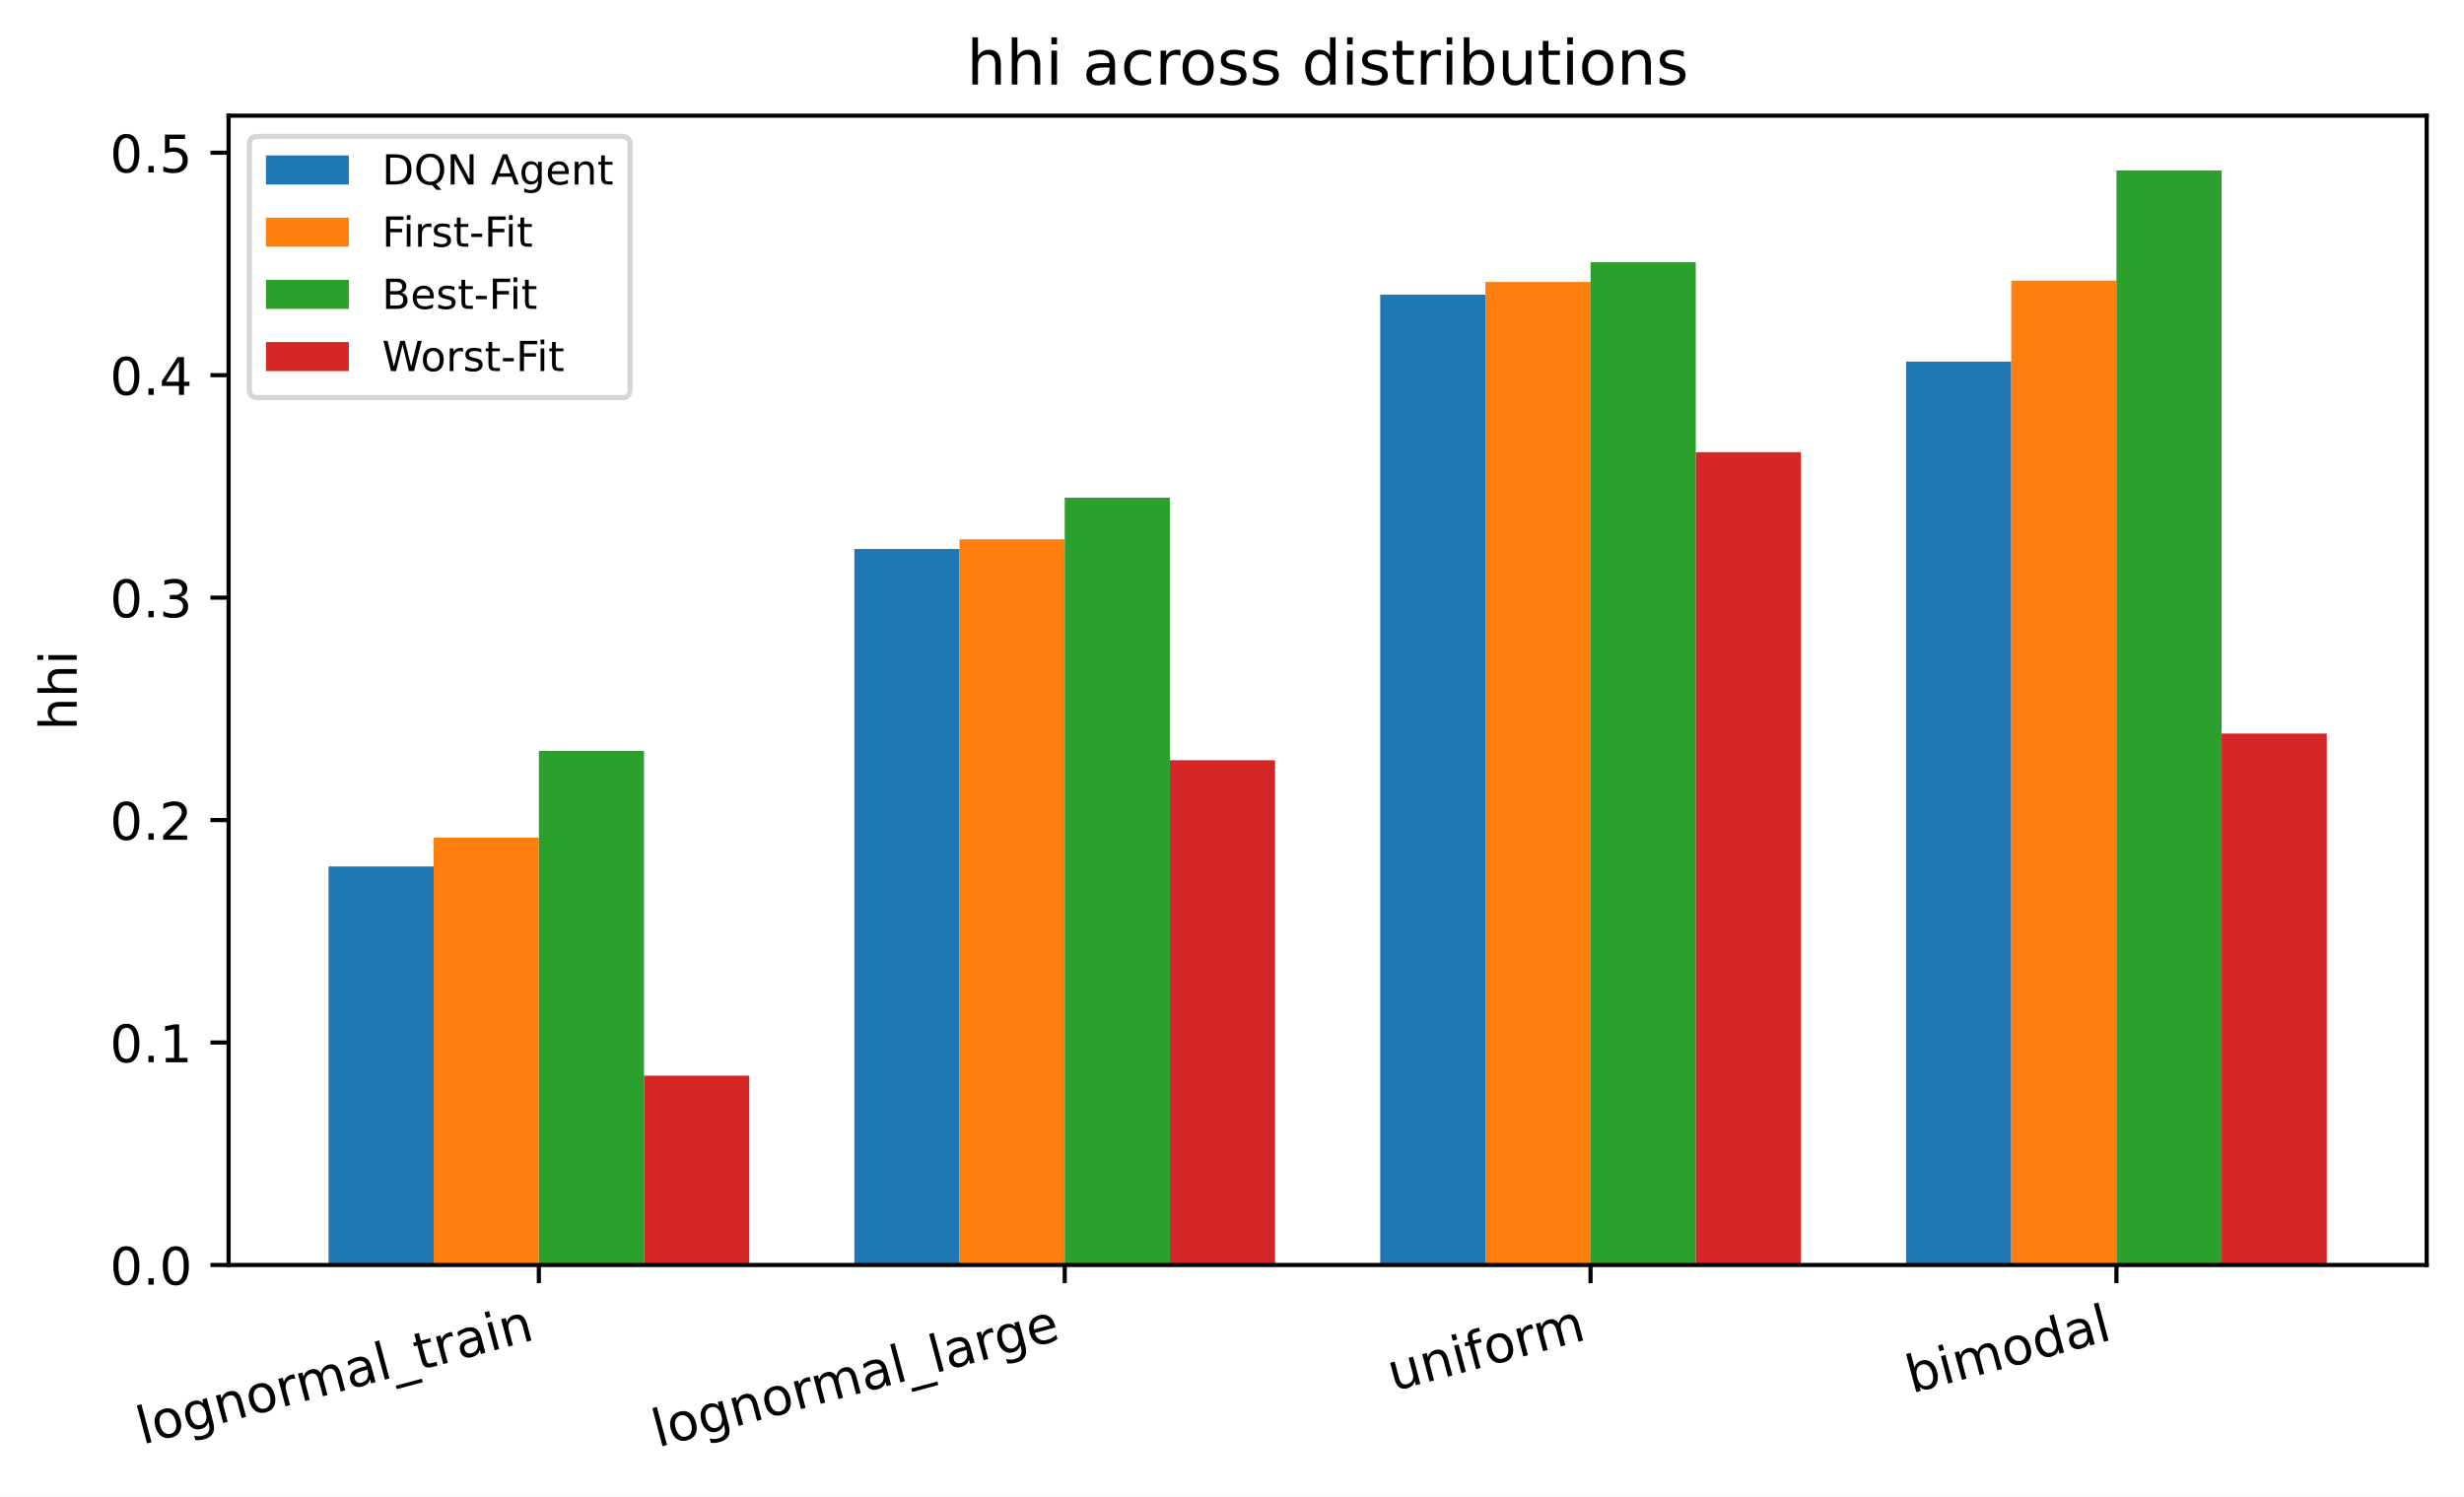
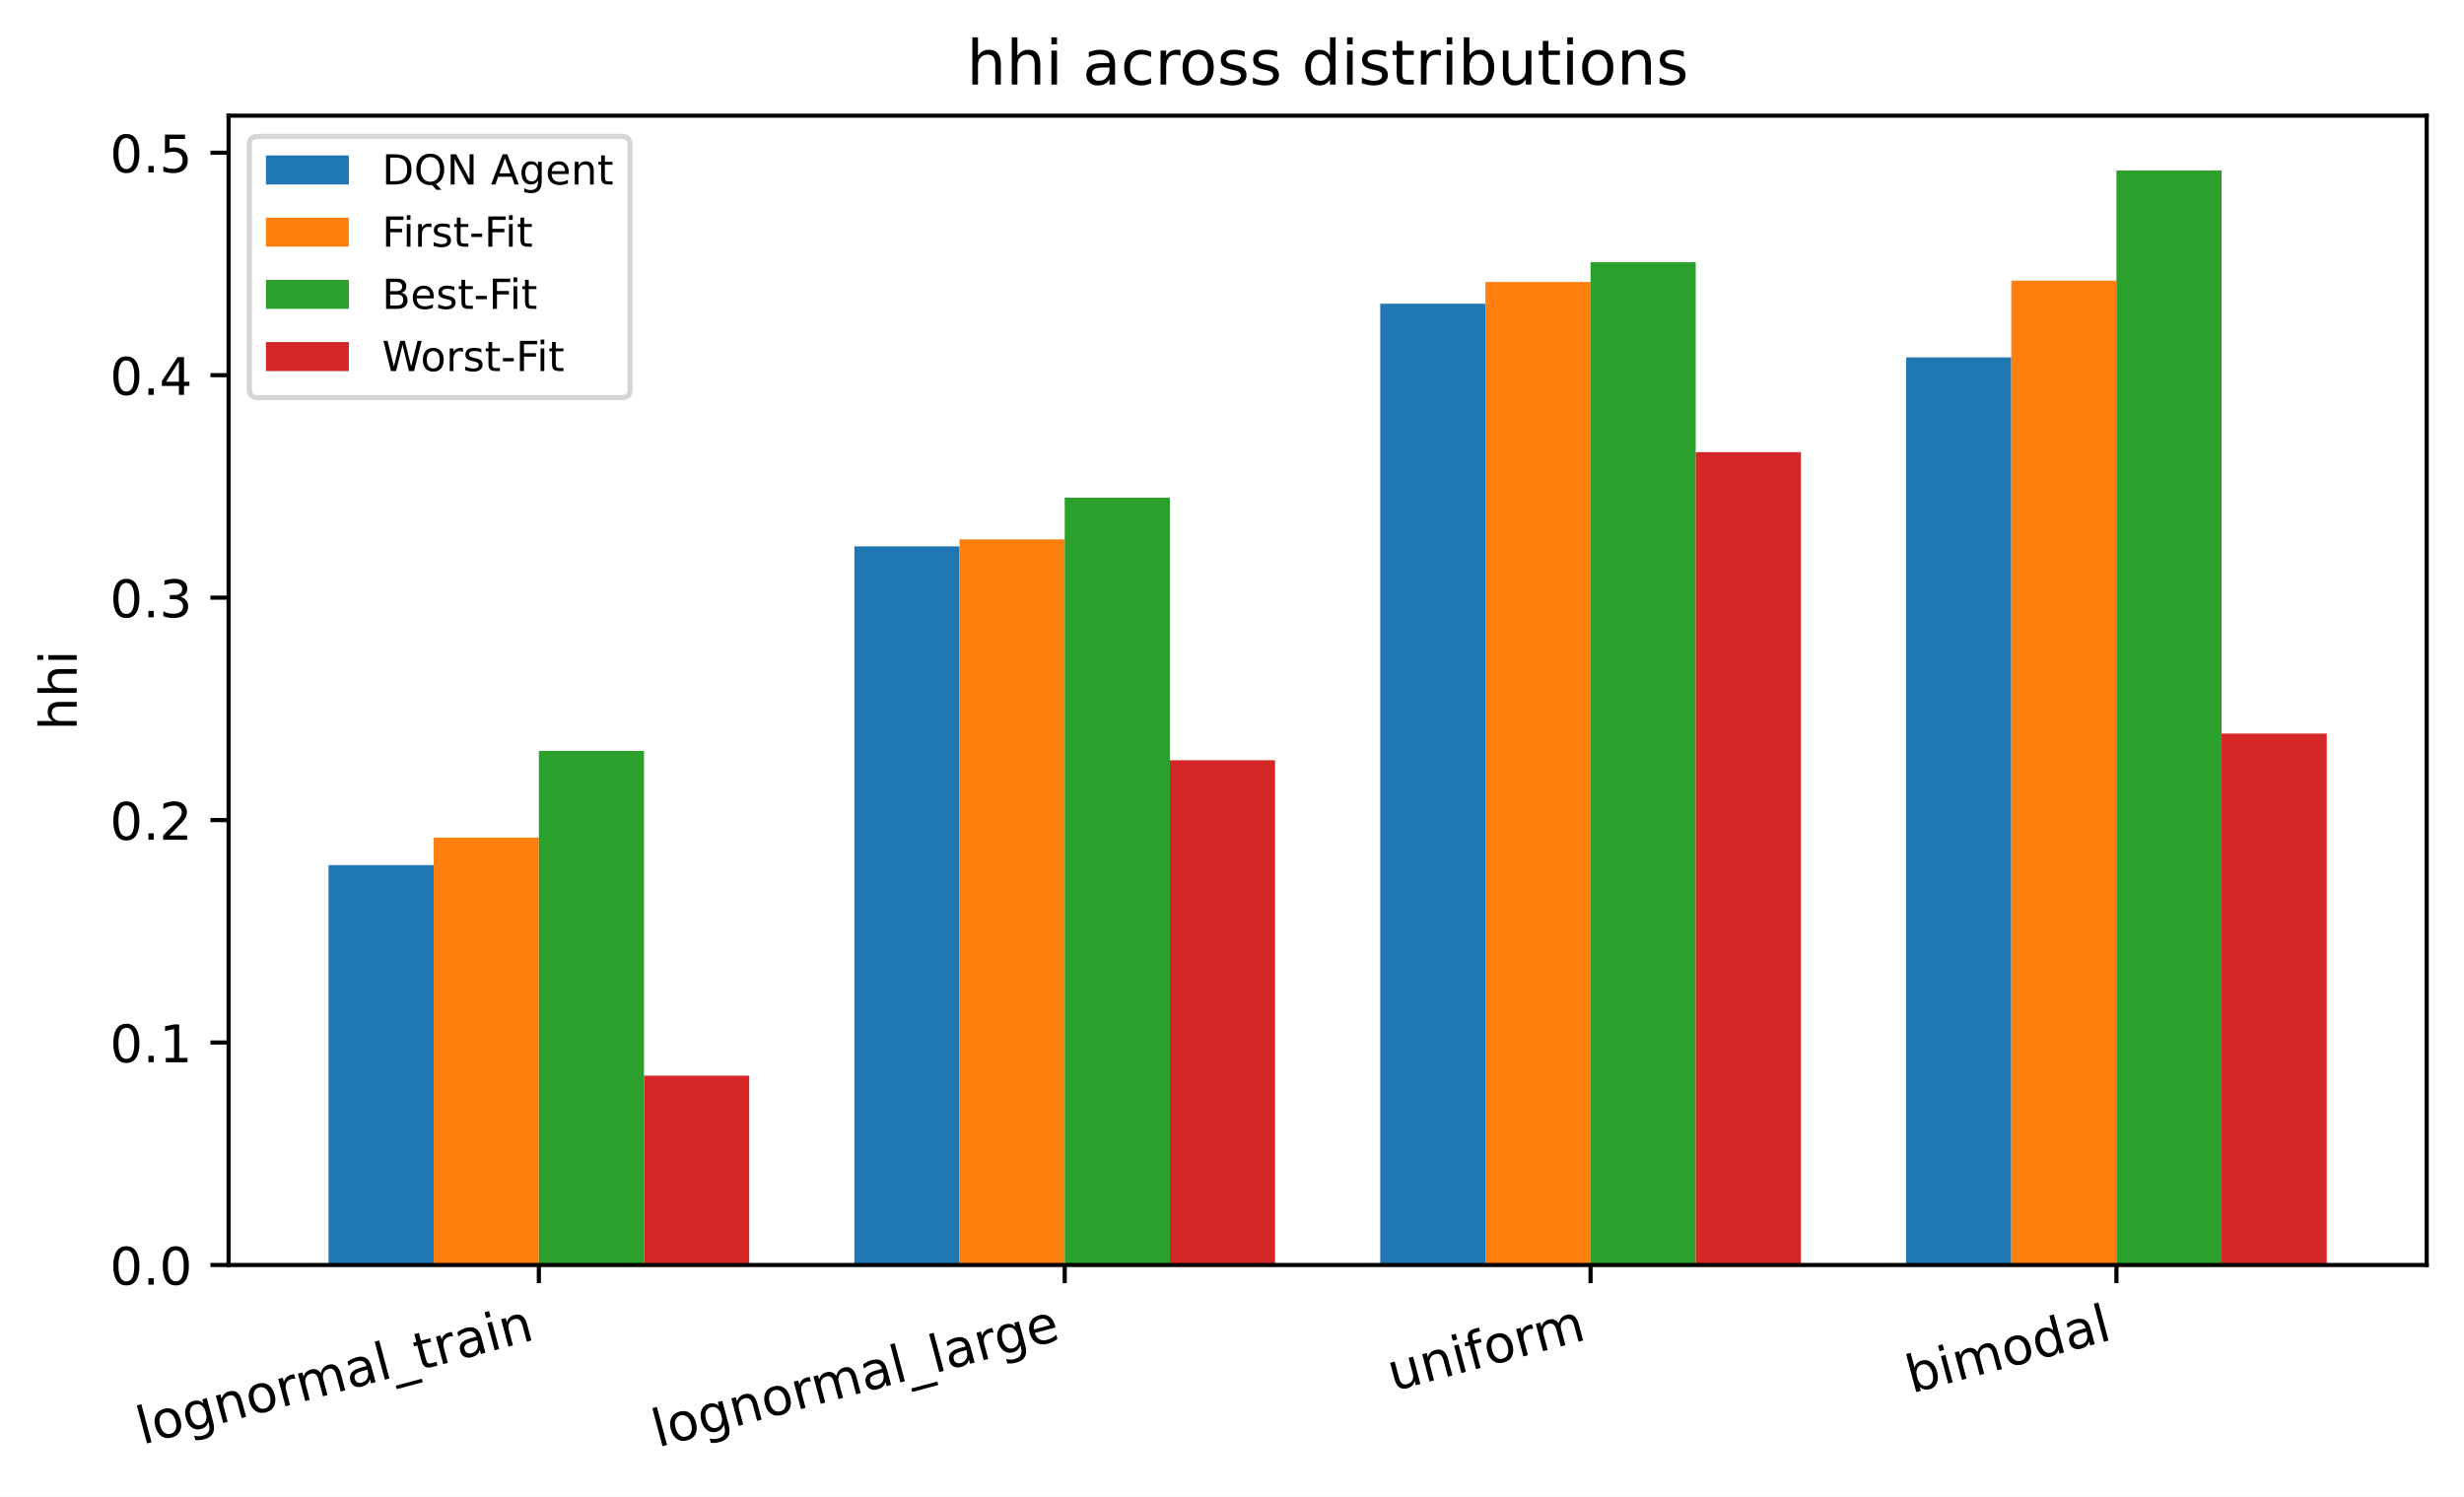
<svg xmlns="http://www.w3.org/2000/svg" xmlns:xlink="http://www.w3.org/1999/xlink" width="475.384pt" height="288.806pt" viewBox="0 0 475.384 288.806" version="1.1">
  <defs>
    <style type="text/css">*{stroke-linejoin: round; stroke-linecap: butt}</style>
  </defs>
  <g id="figure_1">
    <g id="patch_1">
      <path d="M 0 288.806  L 475.384 288.806  L 475.384 0  L 0 0  z " style="fill: #ffffff" />
    </g>
    <g id="axes_1">
      <g id="patch_2">
        <path d="M 44.104 244.078  L 468.184 244.078  L 468.184 22.318  L 44.104 22.318  z " style="fill: #ffffff" />
      </g>
      <g id="patch_3">
-         <path d="M 63.38 244.078  L 83.671 244.078  L 83.671 167.189  L 63.38 167.189  z " clip-path="url(#p8d37a49700)" style="fill: #1f77b4" />
+         <path d="M 63.38 244.078  L 83.671 244.078  L 83.671 166.919  L 63.38 166.919  z " clip-path="url(#padba181e9a)" style="fill: #1f77b4" />
      </g>
      <g id="patch_4">
-         <path d="M 164.835 244.078  L 185.126 244.078  L 185.126 105.923  L 164.835 105.923  z " clip-path="url(#p8d37a49700)" style="fill: #1f77b4" />
+         <path d="M 164.835 244.078  L 185.126 244.078  L 185.126 105.423  L 164.835 105.423  z " clip-path="url(#padba181e9a)" style="fill: #1f77b4" />
      </g>
      <g id="patch_5">
-         <path d="M 266.289 244.078  L 286.58 244.078  L 286.58 56.855  L 266.289 56.855  z " clip-path="url(#p8d37a49700)" style="fill: #1f77b4" />
+         <path d="M 266.289 244.078  L 286.58 244.078  L 286.58 58.611  L 266.289 58.611  z " clip-path="url(#padba181e9a)" style="fill: #1f77b4" />
      </g>
      <g id="patch_6">
-         <path d="M 367.744 244.078  L 388.035 244.078  L 388.035 69.777  L 367.744 69.777  z " clip-path="url(#p8d37a49700)" style="fill: #1f77b4" />
+         <path d="M 367.744 244.078  L 388.035 244.078  L 388.035 68.958  L 367.744 68.958  z " clip-path="url(#padba181e9a)" style="fill: #1f77b4" />
      </g>
      <g id="patch_7">
-         <path d="M 83.671 244.078  L 103.962 244.078  L 103.962 161.616  L 83.671 161.616  z " clip-path="url(#p8d37a49700)" style="fill: #ff7f0e" />
+         <path d="M 83.671 244.078  L 103.962 244.078  L 103.962 161.616  L 83.671 161.616  z " clip-path="url(#padba181e9a)" style="fill: #ff7f0e" />
      </g>
      <g id="patch_8">
-         <path d="M 185.126 244.078  L 205.417 244.078  L 205.417 104.064  L 185.126 104.064  z " clip-path="url(#p8d37a49700)" style="fill: #ff7f0e" />
+         <path d="M 185.126 244.078  L 205.417 244.078  L 205.417 104.064  L 185.126 104.064  z " clip-path="url(#padba181e9a)" style="fill: #ff7f0e" />
      </g>
      <g id="patch_9">
-         <path d="M 286.58 244.078  L 306.871 244.078  L 306.871 54.403  L 286.58 54.403  z " clip-path="url(#p8d37a49700)" style="fill: #ff7f0e" />
+         <path d="M 286.58 244.078  L 306.871 244.078  L 306.871 54.403  L 286.58 54.403  z " clip-path="url(#padba181e9a)" style="fill: #ff7f0e" />
      </g>
      <g id="patch_10">
-         <path d="M 388.035 244.078  L 408.326 244.078  L 408.326 54.152  L 388.035 54.152  z " clip-path="url(#p8d37a49700)" style="fill: #ff7f0e" />
+         <path d="M 388.035 244.078  L 408.326 244.078  L 408.326 54.152  L 388.035 54.152  z " clip-path="url(#padba181e9a)" style="fill: #ff7f0e" />
      </g>
      <g id="patch_11">
-         <path d="M 103.962 244.078  L 124.253 244.078  L 124.253 144.895  L 103.962 144.895  z " clip-path="url(#p8d37a49700)" style="fill: #2ca02c" />
+         <path d="M 103.962 244.078  L 124.253 244.078  L 124.253 144.895  L 103.962 144.895  z " clip-path="url(#padba181e9a)" style="fill: #2ca02c" />
      </g>
      <g id="patch_12">
-         <path d="M 205.417 244.078  L 225.708 244.078  L 225.708 96.027  L 205.417 96.027  z " clip-path="url(#p8d37a49700)" style="fill: #2ca02c" />
+         <path d="M 205.417 244.078  L 225.708 244.078  L 225.708 96.027  L 205.417 96.027  z " clip-path="url(#padba181e9a)" style="fill: #2ca02c" />
      </g>
      <g id="patch_13">
-         <path d="M 306.871 244.078  L 327.162 244.078  L 327.162 50.597  L 306.871 50.597  z " clip-path="url(#p8d37a49700)" style="fill: #2ca02c" />
+         <path d="M 306.871 244.078  L 327.162 244.078  L 327.162 50.597  L 306.871 50.597  z " clip-path="url(#padba181e9a)" style="fill: #2ca02c" />
      </g>
      <g id="patch_14">
-         <path d="M 408.326 244.078  L 428.617 244.078  L 428.617 32.878  L 408.326 32.878  z " clip-path="url(#p8d37a49700)" style="fill: #2ca02c" />
+         <path d="M 408.326 244.078  L 428.617 244.078  L 428.617 32.878  L 408.326 32.878  z " clip-path="url(#padba181e9a)" style="fill: #2ca02c" />
      </g>
      <g id="patch_15">
-         <path d="M 124.253 244.078  L 144.544 244.078  L 144.544 207.542  L 124.253 207.542  z " clip-path="url(#p8d37a49700)" style="fill: #d62728" />
+         <path d="M 124.253 244.078  L 144.544 244.078  L 144.544 207.542  L 124.253 207.542  z " clip-path="url(#padba181e9a)" style="fill: #d62728" />
      </g>
      <g id="patch_16">
-         <path d="M 225.708 244.078  L 245.998 244.078  L 245.998 146.681  L 225.708 146.681  z " clip-path="url(#p8d37a49700)" style="fill: #d62728" />
+         <path d="M 225.708 244.078  L 245.998 244.078  L 245.998 146.681  L 225.708 146.681  z " clip-path="url(#padba181e9a)" style="fill: #d62728" />
      </g>
      <g id="patch_17">
-         <path d="M 327.162 244.078  L 347.453 244.078  L 347.453 87.244  L 327.162 87.244  z " clip-path="url(#p8d37a49700)" style="fill: #d62728" />
+         <path d="M 327.162 244.078  L 347.453 244.078  L 347.453 87.244  L 327.162 87.244  z " clip-path="url(#padba181e9a)" style="fill: #d62728" />
      </g>
      <g id="patch_18">
-         <path d="M 428.617 244.078  L 448.908 244.078  L 448.908 141.539  L 428.617 141.539  z " clip-path="url(#p8d37a49700)" style="fill: #d62728" />
+         <path d="M 428.617 244.078  L 448.908 244.078  L 448.908 141.539  L 428.617 141.539  z " clip-path="url(#padba181e9a)" style="fill: #d62728" />
      </g>
      <g id="matplotlib.axis_1">
        <g id="xtick_1">
          <g id="line2d_1">
            <defs>
-               <path id="mf8b8d68575" d="M 0 0  L 0 3.5  " style="stroke: #000000; stroke-width: 0.8" />
-             </defs>
-             <g>
-               <use xlink:href="#mf8b8d68575" x="103.962" y="244.078" style="stroke: #000000; stroke-width: 0.8" />
+               <path id="mc593fac197" d="M 0 0  L 0 3.5  " style="stroke: #000000; stroke-width: 0.8" />
+             </defs>
+             <g>
+               <use xlink:href="#mc593fac197" x="103.962" y="244.078" style="stroke: #000000; stroke-width: 0.8" />
            </g>
          </g>
          <g id="text_1">
            <g transform="translate(27.45779 278.7503) rotate(-15) scale(0.1 -0.1)">
              <defs>
                <path id="DejaVuSans-4f" d="M 603 4863  L 1178 4863  L 1178 0  L 603 0  L 603 4863  z " transform="scale(0.015625)" />
                <path id="DejaVuSans-52" d="M 1959 3097  Q 1497 3097 1228 2736  Q 959 2375 959 1747  Q 959 1119 1226 758  Q 1494 397 1959 397  Q 2419 397 2687 759  Q 2956 1122 2956 1747  Q 2956 2369 2687 2733  Q 2419 3097 1959 3097  z M 1959 3584  Q 2709 3584 3137 3096  Q 3566 2609 3566 1747  Q 3566 888 3137 398  Q 2709 -91 1959 -91  Q 1206 -91 779 398  Q 353 888 353 1747  Q 353 2609 779 3096  Q 1206 3584 1959 3584  z " transform="scale(0.015625)" />
                <path id="DejaVuSans-4a" d="M 2906 1791  Q 2906 2416 2648 2759  Q 2391 3103 1925 3103  Q 1463 3103 1205 2759  Q 947 2416 947 1791  Q 947 1169 1205 825  Q 1463 481 1925 481  Q 2391 481 2648 825  Q 2906 1169 2906 1791  z M 3481 434  Q 3481 -459 3084 -895  Q 2688 -1331 1869 -1331  Q 1566 -1331 1297 -1286  Q 1028 -1241 775 -1147  L 775 -588  Q 1028 -725 1275 -790  Q 1522 -856 1778 -856  Q 2344 -856 2625 -561  Q 2906 -266 2906 331  L 2906 616  Q 2728 306 2450 153  Q 2172 0 1784 0  Q 1141 0 747 490  Q 353 981 353 1791  Q 353 2603 747 3093  Q 1141 3584 1784 3584  Q 2172 3584 2450 3431  Q 2728 3278 2906 2969  L 2906 3500  L 3481 3500  L 3481 434  z " transform="scale(0.015625)" />
                <path id="DejaVuSans-51" d="M 3513 2113  L 3513 0  L 2938 0  L 2938 2094  Q 2938 2591 2744 2837  Q 2550 3084 2163 3084  Q 1697 3084 1428 2787  Q 1159 2491 1159 1978  L 1159 0  L 581 0  L 581 3500  L 1159 3500  L 1159 2956  Q 1366 3272 1645 3428  Q 1925 3584 2291 3584  Q 2894 3584 3203 3211  Q 3513 2838 3513 2113  z " transform="scale(0.015625)" />
                <path id="DejaVuSans-55" d="M 2631 2963  Q 2534 3019 2420 3045  Q 2306 3072 2169 3072  Q 1681 3072 1420 2755  Q 1159 2438 1159 1844  L 1159 0  L 581 0  L 581 3500  L 1159 3500  L 1159 2956  Q 1341 3275 1631 3429  Q 1922 3584 2338 3584  Q 2397 3584 2469 3576  Q 2541 3569 2628 3553  L 2631 2963  z " transform="scale(0.015625)" />
                <path id="DejaVuSans-50" d="M 3328 2828  Q 3544 3216 3844 3400  Q 4144 3584 4550 3584  Q 5097 3584 5394 3201  Q 5691 2819 5691 2113  L 5691 0  L 5113 0  L 5113 2094  Q 5113 2597 4934 2840  Q 4756 3084 4391 3084  Q 3944 3084 3684 2787  Q 3425 2491 3425 1978  L 3425 0  L 2847 0  L 2847 2094  Q 2847 2600 2669 2842  Q 2491 3084 2119 3084  Q 1678 3084 1418 2786  Q 1159 2488 1159 1978  L 1159 0  L 581 0  L 581 3500  L 1159 3500  L 1159 2956  Q 1356 3278 1631 3431  Q 1906 3584 2284 3584  Q 2666 3584 2933 3390  Q 3200 3197 3328 2828  z " transform="scale(0.015625)" />
                <path id="DejaVuSans-44" d="M 2194 1759  Q 1497 1759 1228 1600  Q 959 1441 959 1056  Q 959 750 1161 570  Q 1363 391 1709 391  Q 2188 391 2477 730  Q 2766 1069 2766 1631  L 2766 1759  L 2194 1759  z M 3341 1997  L 3341 0  L 2766 0  L 2766 531  Q 2569 213 2275 61  Q 1981 -91 1556 -91  Q 1019 -91 701 211  Q 384 513 384 1019  Q 384 1609 779 1909  Q 1175 2209 1959 2209  L 2766 2209  L 2766 2266  Q 2766 2663 2505 2880  Q 2244 3097 1772 3097  Q 1472 3097 1187 3025  Q 903 2953 641 2809  L 641 3341  Q 956 3463 1253 3523  Q 1550 3584 1831 3584  Q 2591 3584 2966 3190  Q 3341 2797 3341 1997  z " transform="scale(0.015625)" />
                <path id="DejaVuSans-42" d="M 3263 -1063  L 3263 -1509  L -63 -1509  L -63 -1063  L 3263 -1063  z " transform="scale(0.015625)" />
                <path id="DejaVuSans-57" d="M 1172 4494  L 1172 3500  L 2356 3500  L 2356 3053  L 1172 3053  L 1172 1153  Q 1172 725 1289 603  Q 1406 481 1766 481  L 2356 481  L 2356 0  L 1766 0  Q 1100 0 847 248  Q 594 497 594 1153  L 594 3053  L 172 3053  L 172 3500  L 594 3500  L 594 4494  L 1172 4494  z " transform="scale(0.015625)" />
                <path id="DejaVuSans-4c" d="M 603 3500  L 1178 3500  L 1178 0  L 603 0  L 603 3500  z M 603 4863  L 1178 4863  L 1178 4134  L 603 4134  L 603 4863  z " transform="scale(0.015625)" />
              </defs>
              <use xlink:href="#DejaVuSans-4f" />
              <use xlink:href="#DejaVuSans-52" transform="translate(27.78125 0)" />
              <use xlink:href="#DejaVuSans-4a" transform="translate(88.96875 0)" />
              <use xlink:href="#DejaVuSans-51" transform="translate(152.4531 0)" />
              <use xlink:href="#DejaVuSans-52" transform="translate(215.8281 0)" />
              <use xlink:href="#DejaVuSans-55" transform="translate(277.0156 0)" />
              <use xlink:href="#DejaVuSans-50" transform="translate(316.375 0)" />
              <use xlink:href="#DejaVuSans-44" transform="translate(413.7812 0)" />
              <use xlink:href="#DejaVuSans-4f" transform="translate(475.0625 0)" />
              <use xlink:href="#DejaVuSans-42" transform="translate(502.8438 0)" />
              <use xlink:href="#DejaVuSans-57" transform="translate(552.8438 0)" />
              <use xlink:href="#DejaVuSans-55" transform="translate(592.0469 0)" />
              <use xlink:href="#DejaVuSans-44" transform="translate(633.1562 0)" />
              <use xlink:href="#DejaVuSans-4c" transform="translate(694.4375 0)" />
              <use xlink:href="#DejaVuSans-51" transform="translate(722.2188 0)" />
            </g>
          </g>
        </g>
        <g id="xtick_2">
          <g id="line2d_2">
            <g>
-               <use xlink:href="#mf8b8d68575" x="205.417" y="244.078" style="stroke: #000000; stroke-width: 0.8" />
+               <use xlink:href="#mc593fac197" x="205.417" y="244.078" style="stroke: #000000; stroke-width: 0.8" />
            </g>
          </g>
          <g id="text_2">
            <g transform="translate(126.9141 279.2857) rotate(-15) scale(0.1 -0.1)">
              <defs>
                <path id="DejaVuSans-48" d="M 3597 1894  L 3597 1613  L 953 1613  Q 991 1019 1311 708  Q 1631 397 2203 397  Q 2534 397 2845 478  Q 3156 559 3463 722  L 3463 178  Q 3153 47 2828 -22  Q 2503 -91 2169 -91  Q 1331 -91 842 396  Q 353 884 353 1716  Q 353 2575 817 3079  Q 1281 3584 2069 3584  Q 2775 3584 3186 3129  Q 3597 2675 3597 1894  z M 3022 2063  Q 3016 2534 2758 2815  Q 2500 3097 2075 3097  Q 1594 3097 1305 2825  Q 1016 2553 972 2059  L 3022 2063  z " transform="scale(0.015625)" />
              </defs>
              <use xlink:href="#DejaVuSans-4f" />
              <use xlink:href="#DejaVuSans-52" transform="translate(27.78125 0)" />
              <use xlink:href="#DejaVuSans-4a" transform="translate(88.96875 0)" />
              <use xlink:href="#DejaVuSans-51" transform="translate(152.4531 0)" />
              <use xlink:href="#DejaVuSans-52" transform="translate(215.8281 0)" />
              <use xlink:href="#DejaVuSans-55" transform="translate(277.0156 0)" />
              <use xlink:href="#DejaVuSans-50" transform="translate(316.375 0)" />
              <use xlink:href="#DejaVuSans-44" transform="translate(413.7812 0)" />
              <use xlink:href="#DejaVuSans-4f" transform="translate(475.0625 0)" />
              <use xlink:href="#DejaVuSans-42" transform="translate(502.8438 0)" />
              <use xlink:href="#DejaVuSans-4f" transform="translate(552.8438 0)" />
              <use xlink:href="#DejaVuSans-44" transform="translate(580.625 0)" />
              <use xlink:href="#DejaVuSans-55" transform="translate(641.9062 0)" />
              <use xlink:href="#DejaVuSans-4a" transform="translate(681.2656 0)" />
              <use xlink:href="#DejaVuSans-48" transform="translate(744.75 0)" />
            </g>
          </g>
        </g>
        <g id="xtick_3">
          <g id="line2d_3">
            <g>
-               <use xlink:href="#mf8b8d68575" x="306.871" y="244.078" style="stroke: #000000; stroke-width: 0.8" />
+               <use xlink:href="#mc593fac197" x="306.871" y="244.078" style="stroke: #000000; stroke-width: 0.8" />
            </g>
          </g>
          <g id="text_3">
            <g transform="translate(268.8017 268.4517) rotate(-15) scale(0.1 -0.1)">
              <defs>
                <path id="DejaVuSans-58" d="M 544 1381  L 544 3500  L 1119 3500  L 1119 1403  Q 1119 906 1312 657  Q 1506 409 1894 409  Q 2359 409 2629 706  Q 2900 1003 2900 1516  L 2900 3500  L 3475 3500  L 3475 0  L 2900 0  L 2900 538  Q 2691 219 2414 64  Q 2138 -91 1772 -91  Q 1169 -91 856 284  Q 544 659 544 1381  z M 1991 3584  L 1991 3584  z " transform="scale(0.015625)" />
                <path id="DejaVuSans-49" d="M 2375 4863  L 2375 4384  L 1825 4384  Q 1516 4384 1395 4259  Q 1275 4134 1275 3809  L 1275 3500  L 2222 3500  L 2222 3053  L 1275 3053  L 1275 0  L 697 0  L 697 3053  L 147 3053  L 147 3500  L 697 3500  L 697 3744  Q 697 4328 969 4595  Q 1241 4863 1831 4863  L 2375 4863  z " transform="scale(0.015625)" />
              </defs>
              <use xlink:href="#DejaVuSans-58" />
              <use xlink:href="#DejaVuSans-51" transform="translate(63.375 0)" />
              <use xlink:href="#DejaVuSans-4c" transform="translate(126.75 0)" />
              <use xlink:href="#DejaVuSans-49" transform="translate(154.5312 0)" />
              <use xlink:href="#DejaVuSans-52" transform="translate(189.7344 0)" />
              <use xlink:href="#DejaVuSans-55" transform="translate(250.9219 0)" />
              <use xlink:href="#DejaVuSans-50" transform="translate(290.2812 0)" />
            </g>
          </g>
        </g>
        <g id="xtick_4">
          <g id="line2d_4">
            <g>
-               <use xlink:href="#mf8b8d68575" x="408.326" y="244.078" style="stroke: #000000; stroke-width: 0.8" />
+               <use xlink:href="#mc593fac197" x="408.326" y="244.078" style="stroke: #000000; stroke-width: 0.8" />
            </g>
          </g>
          <g id="text_4">
            <g transform="translate(368.8345 268.8327) rotate(-15) scale(0.1 -0.1)">
              <defs>
                <path id="DejaVuSans-45" d="M 3116 1747  Q 3116 2381 2855 2742  Q 2594 3103 2138 3103  Q 1681 3103 1420 2742  Q 1159 2381 1159 1747  Q 1159 1113 1420 752  Q 1681 391 2138 391  Q 2594 391 2855 752  Q 3116 1113 3116 1747  z M 1159 2969  Q 1341 3281 1617 3432  Q 1894 3584 2278 3584  Q 2916 3584 3314 3078  Q 3713 2572 3713 1747  Q 3713 922 3314 415  Q 2916 -91 2278 -91  Q 1894 -91 1617 61  Q 1341 213 1159 525  L 1159 0  L 581 0  L 581 4863  L 1159 4863  L 1159 2969  z " transform="scale(0.015625)" />
                <path id="DejaVuSans-47" d="M 2906 2969  L 2906 4863  L 3481 4863  L 3481 0  L 2906 0  L 2906 525  Q 2725 213 2448 61  Q 2172 -91 1784 -91  Q 1150 -91 751 415  Q 353 922 353 1747  Q 353 2572 751 3078  Q 1150 3584 1784 3584  Q 2172 3584 2448 3432  Q 2725 3281 2906 2969  z M 947 1747  Q 947 1113 1208 752  Q 1469 391 1925 391  Q 2381 391 2643 752  Q 2906 1113 2906 1747  Q 2906 2381 2643 2742  Q 2381 3103 1925 3103  Q 1469 3103 1208 2742  Q 947 2381 947 1747  z " transform="scale(0.015625)" />
              </defs>
              <use xlink:href="#DejaVuSans-45" />
              <use xlink:href="#DejaVuSans-4c" transform="translate(63.48438 0)" />
              <use xlink:href="#DejaVuSans-50" transform="translate(91.26562 0)" />
              <use xlink:href="#DejaVuSans-52" transform="translate(188.6719 0)" />
              <use xlink:href="#DejaVuSans-47" transform="translate(249.8594 0)" />
              <use xlink:href="#DejaVuSans-44" transform="translate(313.3438 0)" />
              <use xlink:href="#DejaVuSans-4f" transform="translate(374.625 0)" />
            </g>
          </g>
        </g>
      </g>
      <g id="matplotlib.axis_2">
        <g id="ytick_1">
          <g id="line2d_5">
            <defs>
-               <path id="m528a9cdfb6" d="M 0 0  L -3.5 0  " style="stroke: #000000; stroke-width: 0.8" />
-             </defs>
-             <g>
-               <use xlink:href="#m528a9cdfb6" x="44.104" y="244.078" style="stroke: #000000; stroke-width: 0.8" />
+               <path id="m8d111e857e" d="M 0 0  L -3.5 0  " style="stroke: #000000; stroke-width: 0.8" />
+             </defs>
+             <g>
+               <use xlink:href="#m8d111e857e" x="44.104" y="244.078" style="stroke: #000000; stroke-width: 0.8" />
            </g>
          </g>
          <g id="text_5">
            <g transform="translate(21.20078 247.877) scale(0.1 -0.1)">
              <defs>
                <path id="DejaVuSans-13" d="M 2034 4250  Q 1547 4250 1301 3770  Q 1056 3291 1056 2328  Q 1056 1369 1301 889  Q 1547 409 2034 409  Q 2525 409 2770 889  Q 3016 1369 3016 2328  Q 3016 3291 2770 3770  Q 2525 4250 2034 4250  z M 2034 4750  Q 2819 4750 3233 4129  Q 3647 3509 3647 2328  Q 3647 1150 3233 529  Q 2819 -91 2034 -91  Q 1250 -91 836 529  Q 422 1150 422 2328  Q 422 3509 836 4129  Q 1250 4750 2034 4750  z " transform="scale(0.015625)" />
                <path id="DejaVuSans-11" d="M 684 794  L 1344 794  L 1344 0  L 684 0  L 684 794  z " transform="scale(0.015625)" />
              </defs>
              <use xlink:href="#DejaVuSans-13" />
              <use xlink:href="#DejaVuSans-11" transform="translate(63.625 0)" />
              <use xlink:href="#DejaVuSans-13" transform="translate(95.40625 0)" />
            </g>
          </g>
        </g>
        <g id="ytick_2">
          <g id="line2d_6">
            <g>
-               <use xlink:href="#m528a9cdfb6" x="44.104" y="201.156" style="stroke: #000000; stroke-width: 0.8" />
+               <use xlink:href="#m8d111e857e" x="44.104" y="201.156" style="stroke: #000000; stroke-width: 0.8" />
            </g>
          </g>
          <g id="text_6">
            <g transform="translate(21.20078 204.9546) scale(0.1 -0.1)">
              <defs>
                <path id="DejaVuSans-14" d="M 794 531  L 1825 531  L 1825 4091  L 703 3866  L 703 4441  L 1819 4666  L 2450 4666  L 2450 531  L 3481 531  L 3481 0  L 794 0  L 794 531  z " transform="scale(0.015625)" />
              </defs>
              <use xlink:href="#DejaVuSans-13" />
              <use xlink:href="#DejaVuSans-11" transform="translate(63.625 0)" />
              <use xlink:href="#DejaVuSans-14" transform="translate(95.40625 0)" />
            </g>
          </g>
        </g>
        <g id="ytick_3">
          <g id="line2d_7">
            <g>
-               <use xlink:href="#m528a9cdfb6" x="44.104" y="158.233" style="stroke: #000000; stroke-width: 0.8" />
+               <use xlink:href="#m8d111e857e" x="44.104" y="158.233" style="stroke: #000000; stroke-width: 0.8" />
            </g>
          </g>
          <g id="text_7">
            <g transform="translate(21.20078 162.0322) scale(0.1 -0.1)">
              <defs>
                <path id="DejaVuSans-15" d="M 1228 531  L 3431 531  L 3431 0  L 469 0  L 469 531  Q 828 903 1448 1529  Q 2069 2156 2228 2338  Q 2531 2678 2651 2914  Q 2772 3150 2772 3378  Q 2772 3750 2511 3984  Q 2250 4219 1831 4219  Q 1534 4219 1204 4116  Q 875 4013 500 3803  L 500 4441  Q 881 4594 1212 4672  Q 1544 4750 1819 4750  Q 2544 4750 2975 4387  Q 3406 4025 3406 3419  Q 3406 3131 3298 2873  Q 3191 2616 2906 2266  Q 2828 2175 2409 1742  Q 1991 1309 1228 531  z " transform="scale(0.015625)" />
              </defs>
              <use xlink:href="#DejaVuSans-13" />
              <use xlink:href="#DejaVuSans-11" transform="translate(63.625 0)" />
              <use xlink:href="#DejaVuSans-15" transform="translate(95.40625 0)" />
            </g>
          </g>
        </g>
        <g id="ytick_4">
          <g id="line2d_8">
            <g>
-               <use xlink:href="#m528a9cdfb6" x="44.104" y="115.311" style="stroke: #000000; stroke-width: 0.8" />
+               <use xlink:href="#m8d111e857e" x="44.104" y="115.311" style="stroke: #000000; stroke-width: 0.8" />
            </g>
          </g>
          <g id="text_8">
            <g transform="translate(21.20078 119.1098) scale(0.1 -0.1)">
              <defs>
                <path id="DejaVuSans-16" d="M 2597 2516  Q 3050 2419 3304 2112  Q 3559 1806 3559 1356  Q 3559 666 3084 287  Q 2609 -91 1734 -91  Q 1441 -91 1130 -33  Q 819 25 488 141  L 488 750  Q 750 597 1062 519  Q 1375 441 1716 441  Q 2309 441 2620 675  Q 2931 909 2931 1356  Q 2931 1769 2642 2001  Q 2353 2234 1838 2234  L 1294 2234  L 1294 2753  L 1863 2753  Q 2328 2753 2575 2939  Q 2822 3125 2822 3475  Q 2822 3834 2567 4026  Q 2313 4219 1838 4219  Q 1578 4219 1281 4162  Q 984 4106 628 3988  L 628 4550  Q 988 4650 1302 4700  Q 1616 4750 1894 4750  Q 2613 4750 3031 4423  Q 3450 4097 3450 3541  Q 3450 3153 3228 2886  Q 3006 2619 2597 2516  z " transform="scale(0.015625)" />
              </defs>
              <use xlink:href="#DejaVuSans-13" />
              <use xlink:href="#DejaVuSans-11" transform="translate(63.625 0)" />
              <use xlink:href="#DejaVuSans-16" transform="translate(95.40625 0)" />
            </g>
          </g>
        </g>
        <g id="ytick_5">
          <g id="line2d_9">
            <g>
-               <use xlink:href="#m528a9cdfb6" x="44.104" y="72.389" style="stroke: #000000; stroke-width: 0.8" />
+               <use xlink:href="#m8d111e857e" x="44.104" y="72.389" style="stroke: #000000; stroke-width: 0.8" />
            </g>
          </g>
          <g id="text_9">
            <g transform="translate(21.20078 76.18744) scale(0.1 -0.1)">
              <defs>
                <path id="DejaVuSans-17" d="M 2419 4116  L 825 1625  L 2419 1625  L 2419 4116  z M 2253 4666  L 3047 4666  L 3047 1625  L 3713 1625  L 3713 1100  L 3047 1100  L 3047 0  L 2419 0  L 2419 1100  L 313 1100  L 313 1709  L 2253 4666  z " transform="scale(0.015625)" />
              </defs>
              <use xlink:href="#DejaVuSans-13" />
              <use xlink:href="#DejaVuSans-11" transform="translate(63.625 0)" />
              <use xlink:href="#DejaVuSans-17" transform="translate(95.40625 0)" />
            </g>
          </g>
        </g>
        <g id="ytick_6">
          <g id="line2d_10">
            <g>
-               <use xlink:href="#m528a9cdfb6" x="44.104" y="29.466" style="stroke: #000000; stroke-width: 0.8" />
+               <use xlink:href="#m8d111e857e" x="44.104" y="29.466" style="stroke: #000000; stroke-width: 0.8" />
            </g>
          </g>
          <g id="text_10">
            <g transform="translate(21.20078 33.26507) scale(0.1 -0.1)">
              <defs>
                <path id="DejaVuSans-18" d="M 691 4666  L 3169 4666  L 3169 4134  L 1269 4134  L 1269 2991  Q 1406 3038 1543 3061  Q 1681 3084 1819 3084  Q 2600 3084 3056 2656  Q 3513 2228 3513 1497  Q 3513 744 3044 326  Q 2575 -91 1722 -91  Q 1428 -91 1123 -41  Q 819 9 494 109  L 494 744  Q 775 591 1075 516  Q 1375 441 1709 441  Q 2250 441 2565 725  Q 2881 1009 2881 1497  Q 2881 1984 2565 2268  Q 2250 2553 1709 2553  Q 1456 2553 1204 2497  Q 953 2441 691 2322  L 691 4666  z " transform="scale(0.015625)" />
              </defs>
              <use xlink:href="#DejaVuSans-13" />
              <use xlink:href="#DejaVuSans-11" transform="translate(63.625 0)" />
              <use xlink:href="#DejaVuSans-18" transform="translate(95.40625 0)" />
            </g>
          </g>
        </g>
        <g id="text_11">
          <g transform="translate(14.79844 140.9247) rotate(-90) scale(0.1 -0.1)">
            <defs>
              <path id="DejaVuSans-4b" d="M 3513 2113  L 3513 0  L 2938 0  L 2938 2094  Q 2938 2591 2744 2837  Q 2550 3084 2163 3084  Q 1697 3084 1428 2787  Q 1159 2491 1159 1978  L 1159 0  L 581 0  L 581 4863  L 1159 4863  L 1159 2956  Q 1366 3272 1645 3428  Q 1925 3584 2291 3584  Q 2894 3584 3203 3211  Q 3513 2838 3513 2113  z " transform="scale(0.015625)" />
            </defs>
            <use xlink:href="#DejaVuSans-4b" />
            <use xlink:href="#DejaVuSans-4b" transform="translate(63.375 0)" />
            <use xlink:href="#DejaVuSans-4c" transform="translate(126.75 0)" />
          </g>
        </g>
      </g>
      <g id="patch_19">
        <path d="M 44.104 244.078  L 44.104 22.318  " style="fill: none; stroke: #000000; stroke-width: 0.8; stroke-linejoin: miter; stroke-linecap: square" />
      </g>
      <g id="patch_20">
        <path d="M 468.184 244.078  L 468.184 22.318  " style="fill: none; stroke: #000000; stroke-width: 0.8; stroke-linejoin: miter; stroke-linecap: square" />
      </g>
      <g id="patch_21">
        <path d="M 44.104 244.078  L 468.184 244.078  " style="fill: none; stroke: #000000; stroke-width: 0.8; stroke-linejoin: miter; stroke-linecap: square" />
      </g>
      <g id="patch_22">
        <path d="M 44.104 22.318  L 468.184 22.318  " style="fill: none; stroke: #000000; stroke-width: 0.8; stroke-linejoin: miter; stroke-linecap: square" />
      </g>
      <g id="text_12">
        <g transform="translate(186.5083 16.31812) scale(0.12 -0.12)">
          <defs>
            <path id="DejaVuSans-3" transform="scale(0.015625)" />
            <path id="DejaVuSans-46" d="M 3122 3366  L 3122 2828  Q 2878 2963 2633 3030  Q 2388 3097 2138 3097  Q 1578 3097 1268 2742  Q 959 2388 959 1747  Q 959 1106 1268 751  Q 1578 397 2138 397  Q 2388 397 2633 464  Q 2878 531 3122 666  L 3122 134  Q 2881 22 2623 -34  Q 2366 -91 2075 -91  Q 1284 -91 818 406  Q 353 903 353 1747  Q 353 2603 823 3093  Q 1294 3584 2113 3584  Q 2378 3584 2631 3529  Q 2884 3475 3122 3366  z " transform="scale(0.015625)" />
            <path id="DejaVuSans-56" d="M 2834 3397  L 2834 2853  Q 2591 2978 2328 3040  Q 2066 3103 1784 3103  Q 1356 3103 1142 2972  Q 928 2841 928 2578  Q 928 2378 1081 2264  Q 1234 2150 1697 2047  L 1894 2003  Q 2506 1872 2764 1633  Q 3022 1394 3022 966  Q 3022 478 2636 193  Q 2250 -91 1575 -91  Q 1294 -91 989 -36  Q 684 19 347 128  L 347 722  Q 666 556 975 473  Q 1284 391 1588 391  Q 1994 391 2212 530  Q 2431 669 2431 922  Q 2431 1156 2273 1281  Q 2116 1406 1581 1522  L 1381 1569  Q 847 1681 609 1914  Q 372 2147 372 2553  Q 372 3047 722 3315  Q 1072 3584 1716 3584  Q 2034 3584 2315 3537  Q 2597 3491 2834 3397  z " transform="scale(0.015625)" />
          </defs>
          <use xlink:href="#DejaVuSans-4b" />
          <use xlink:href="#DejaVuSans-4b" transform="translate(63.375 0)" />
          <use xlink:href="#DejaVuSans-4c" transform="translate(126.75 0)" />
          <use xlink:href="#DejaVuSans-3" transform="translate(154.5312 0)" />
          <use xlink:href="#DejaVuSans-44" transform="translate(186.3125 0)" />
          <use xlink:href="#DejaVuSans-46" transform="translate(247.5938 0)" />
          <use xlink:href="#DejaVuSans-55" transform="translate(302.5781 0)" />
          <use xlink:href="#DejaVuSans-52" transform="translate(341.4844 0)" />
          <use xlink:href="#DejaVuSans-56" transform="translate(402.6719 0)" />
          <use xlink:href="#DejaVuSans-56" transform="translate(454.7656 0)" />
          <use xlink:href="#DejaVuSans-3" transform="translate(506.8594 0)" />
          <use xlink:href="#DejaVuSans-47" transform="translate(538.6406 0)" />
          <use xlink:href="#DejaVuSans-4c" transform="translate(602.125 0)" />
          <use xlink:href="#DejaVuSans-56" transform="translate(629.9062 0)" />
          <use xlink:href="#DejaVuSans-57" transform="translate(682 0)" />
          <use xlink:href="#DejaVuSans-55" transform="translate(721.2031 0)" />
          <use xlink:href="#DejaVuSans-4c" transform="translate(762.3125 0)" />
          <use xlink:href="#DejaVuSans-45" transform="translate(790.0938 0)" />
          <use xlink:href="#DejaVuSans-58" transform="translate(853.5781 0)" />
          <use xlink:href="#DejaVuSans-57" transform="translate(916.9531 0)" />
          <use xlink:href="#DejaVuSans-4c" transform="translate(956.1562 0)" />
          <use xlink:href="#DejaVuSans-52" transform="translate(983.9375 0)" />
          <use xlink:href="#DejaVuSans-51" transform="translate(1045.125 0)" />
          <use xlink:href="#DejaVuSans-56" transform="translate(1108.5 0)" />
        </g>
      </g>
      <g id="legend_1">
        <g id="patch_23">
          <path d="M 49.704 76.721  L 119.969 76.721  Q 121.569 76.721 121.569 75.121  L 121.569 27.918  Q 121.569 26.318 119.969 26.318  L 49.704 26.318  Q 48.104 26.318 48.104 27.918  L 48.104 75.121  Q 48.104 76.721 49.704 76.721  z " style="fill: #ffffff; opacity: 0.8; stroke: #cccccc; stroke-linejoin: miter" />
        </g>
        <g id="patch_24">
          <path d="M 51.304 35.597  L 67.304 35.597  L 67.304 29.997  L 51.304 29.997  z " style="fill: #1f77b4" />
        </g>
        <g id="text_13">
          <g transform="translate(73.70391 35.59687) scale(0.08 -0.08)">
            <defs>
              <path id="DejaVuSans-27" d="M 1259 4147  L 1259 519  L 2022 519  Q 2988 519 3436 956  Q 3884 1394 3884 2338  Q 3884 3275 3436 3711  Q 2988 4147 2022 4147  L 1259 4147  z M 628 4666  L 1925 4666  Q 3281 4666 3915 4102  Q 4550 3538 4550 2338  Q 4550 1131 3912 565  Q 3275 0 1925 0  L 628 0  L 628 4666  z " transform="scale(0.015625)" />
              <path id="DejaVuSans-34" d="M 2522 4238  Q 1834 4238 1429 3725  Q 1025 3213 1025 2328  Q 1025 1447 1429 934  Q 1834 422 2522 422  Q 3209 422 3611 934  Q 4013 1447 4013 2328  Q 4013 3213 3611 3725  Q 3209 4238 2522 4238  z M 3406 84  L 4238 -825  L 3475 -825  L 2784 -78  Q 2681 -84 2626 -87  Q 2572 -91 2522 -91  Q 1538 -91 948 567  Q 359 1225 359 2328  Q 359 3434 948 4092  Q 1538 4750 2522 4750  Q 3503 4750 4090 4092  Q 4678 3434 4678 2328  Q 4678 1516 4351 937  Q 4025 359 3406 84  z " transform="scale(0.015625)" />
              <path id="DejaVuSans-31" d="M 628 4666  L 1478 4666  L 3547 763  L 3547 4666  L 4159 4666  L 4159 0  L 3309 0  L 1241 3903  L 1241 0  L 628 0  L 628 4666  z " transform="scale(0.015625)" />
              <path id="DejaVuSans-24" d="M 2188 4044  L 1331 1722  L 3047 1722  L 2188 4044  z M 1831 4666  L 2547 4666  L 4325 0  L 3669 0  L 3244 1197  L 1141 1197  L 716 0  L 50 0  L 1831 4666  z " transform="scale(0.015625)" />
            </defs>
            <use xlink:href="#DejaVuSans-27" />
            <use xlink:href="#DejaVuSans-34" transform="translate(77 0)" />
            <use xlink:href="#DejaVuSans-31" transform="translate(155.7188 0)" />
            <use xlink:href="#DejaVuSans-3" transform="translate(230.5312 0)" />
            <use xlink:href="#DejaVuSans-24" transform="translate(262.3125 0)" />
            <use xlink:href="#DejaVuSans-4a" transform="translate(330.7188 0)" />
            <use xlink:href="#DejaVuSans-48" transform="translate(394.2031 0)" />
            <use xlink:href="#DejaVuSans-51" transform="translate(455.7344 0)" />
            <use xlink:href="#DejaVuSans-57" transform="translate(519.1094 0)" />
          </g>
        </g>
        <g id="patch_25">
          <path d="M 51.304 47.597  L 67.304 47.597  L 67.304 41.998  L 51.304 41.998  z " style="fill: #ff7f0e" />
        </g>
        <g id="text_14">
          <g transform="translate(73.70391 47.5975) scale(0.08 -0.08)">
            <defs>
              <path id="DejaVuSans-29" d="M 628 4666  L 3309 4666  L 3309 4134  L 1259 4134  L 1259 2759  L 3109 2759  L 3109 2228  L 1259 2228  L 1259 0  L 628 0  L 628 4666  z " transform="scale(0.015625)" />
              <path id="DejaVuSans-10" d="M 313 2009  L 1997 2009  L 1997 1497  L 313 1497  L 313 2009  z " transform="scale(0.015625)" />
            </defs>
            <use xlink:href="#DejaVuSans-29" />
            <use xlink:href="#DejaVuSans-4c" transform="translate(50.23438 0)" />
            <use xlink:href="#DejaVuSans-55" transform="translate(78.01562 0)" />
            <use xlink:href="#DejaVuSans-56" transform="translate(119.125 0)" />
            <use xlink:href="#DejaVuSans-57" transform="translate(171.2188 0)" />
            <use xlink:href="#DejaVuSans-10" transform="translate(210.4219 0)" />
            <use xlink:href="#DejaVuSans-29" transform="translate(246.5 0)" />
            <use xlink:href="#DejaVuSans-4c" transform="translate(296.7344 0)" />
            <use xlink:href="#DejaVuSans-57" transform="translate(324.5156 0)" />
          </g>
        </g>
        <g id="patch_26">
          <path d="M 51.304 59.598  L 67.304 59.598  L 67.304 53.998  L 51.304 53.998  z " style="fill: #2ca02c" />
        </g>
        <g id="text_15">
          <g transform="translate(73.70391 59.59813) scale(0.08 -0.08)">
            <defs>
              <path id="DejaVuSans-25" d="M 1259 2228  L 1259 519  L 2272 519  Q 2781 519 3026 730  Q 3272 941 3272 1375  Q 3272 1813 3026 2020  Q 2781 2228 2272 2228  L 1259 2228  z M 1259 4147  L 1259 2741  L 2194 2741  Q 2656 2741 2882 2914  Q 3109 3088 3109 3444  Q 3109 3797 2882 3972  Q 2656 4147 2194 4147  L 1259 4147  z M 628 4666  L 2241 4666  Q 2963 4666 3353 4366  Q 3744 4066 3744 3513  Q 3744 3084 3544 2831  Q 3344 2578 2956 2516  Q 3422 2416 3680 2098  Q 3938 1781 3938 1306  Q 3938 681 3513 340  Q 3088 0 2303 0  L 628 0  L 628 4666  z " transform="scale(0.015625)" />
            </defs>
            <use xlink:href="#DejaVuSans-25" />
            <use xlink:href="#DejaVuSans-48" transform="translate(68.60938 0)" />
            <use xlink:href="#DejaVuSans-56" transform="translate(130.1406 0)" />
            <use xlink:href="#DejaVuSans-57" transform="translate(182.2344 0)" />
            <use xlink:href="#DejaVuSans-10" transform="translate(221.4375 0)" />
            <use xlink:href="#DejaVuSans-29" transform="translate(257.5156 0)" />
            <use xlink:href="#DejaVuSans-4c" transform="translate(307.75 0)" />
            <use xlink:href="#DejaVuSans-57" transform="translate(335.5312 0)" />
          </g>
        </g>
        <g id="patch_27">
          <path d="M 51.304 71.599  L 67.304 71.599  L 67.304 65.999  L 51.304 65.999  z " style="fill: #d62728" />
        </g>
        <g id="text_16">
          <g transform="translate(73.70391 71.59875) scale(0.08 -0.08)">
            <defs>
              <path id="DejaVuSans-3a" d="M 213 4666  L 850 4666  L 1831 722  L 2809 4666  L 3519 4666  L 4500 722  L 5478 4666  L 6119 4666  L 4947 0  L 4153 0  L 3169 4050  L 2175 0  L 1381 0  L 213 4666  z " transform="scale(0.015625)" />
            </defs>
            <use xlink:href="#DejaVuSans-3a" />
            <use xlink:href="#DejaVuSans-52" transform="translate(93.01562 0)" />
            <use xlink:href="#DejaVuSans-55" transform="translate(154.2031 0)" />
            <use xlink:href="#DejaVuSans-56" transform="translate(195.3125 0)" />
            <use xlink:href="#DejaVuSans-57" transform="translate(247.4062 0)" />
            <use xlink:href="#DejaVuSans-10" transform="translate(286.6094 0)" />
            <use xlink:href="#DejaVuSans-29" transform="translate(322.6875 0)" />
            <use xlink:href="#DejaVuSans-4c" transform="translate(372.9219 0)" />
            <use xlink:href="#DejaVuSans-57" transform="translate(400.7031 0)" />
          </g>
        </g>
      </g>
    </g>
  </g>
  <defs>
-     <clipPath id="p8d37a49700">
+     <clipPath id="padba181e9a">
      <rect x="44.104" y="22.318" width="424.08" height="221.76" />
    </clipPath>
  </defs>
</svg>
